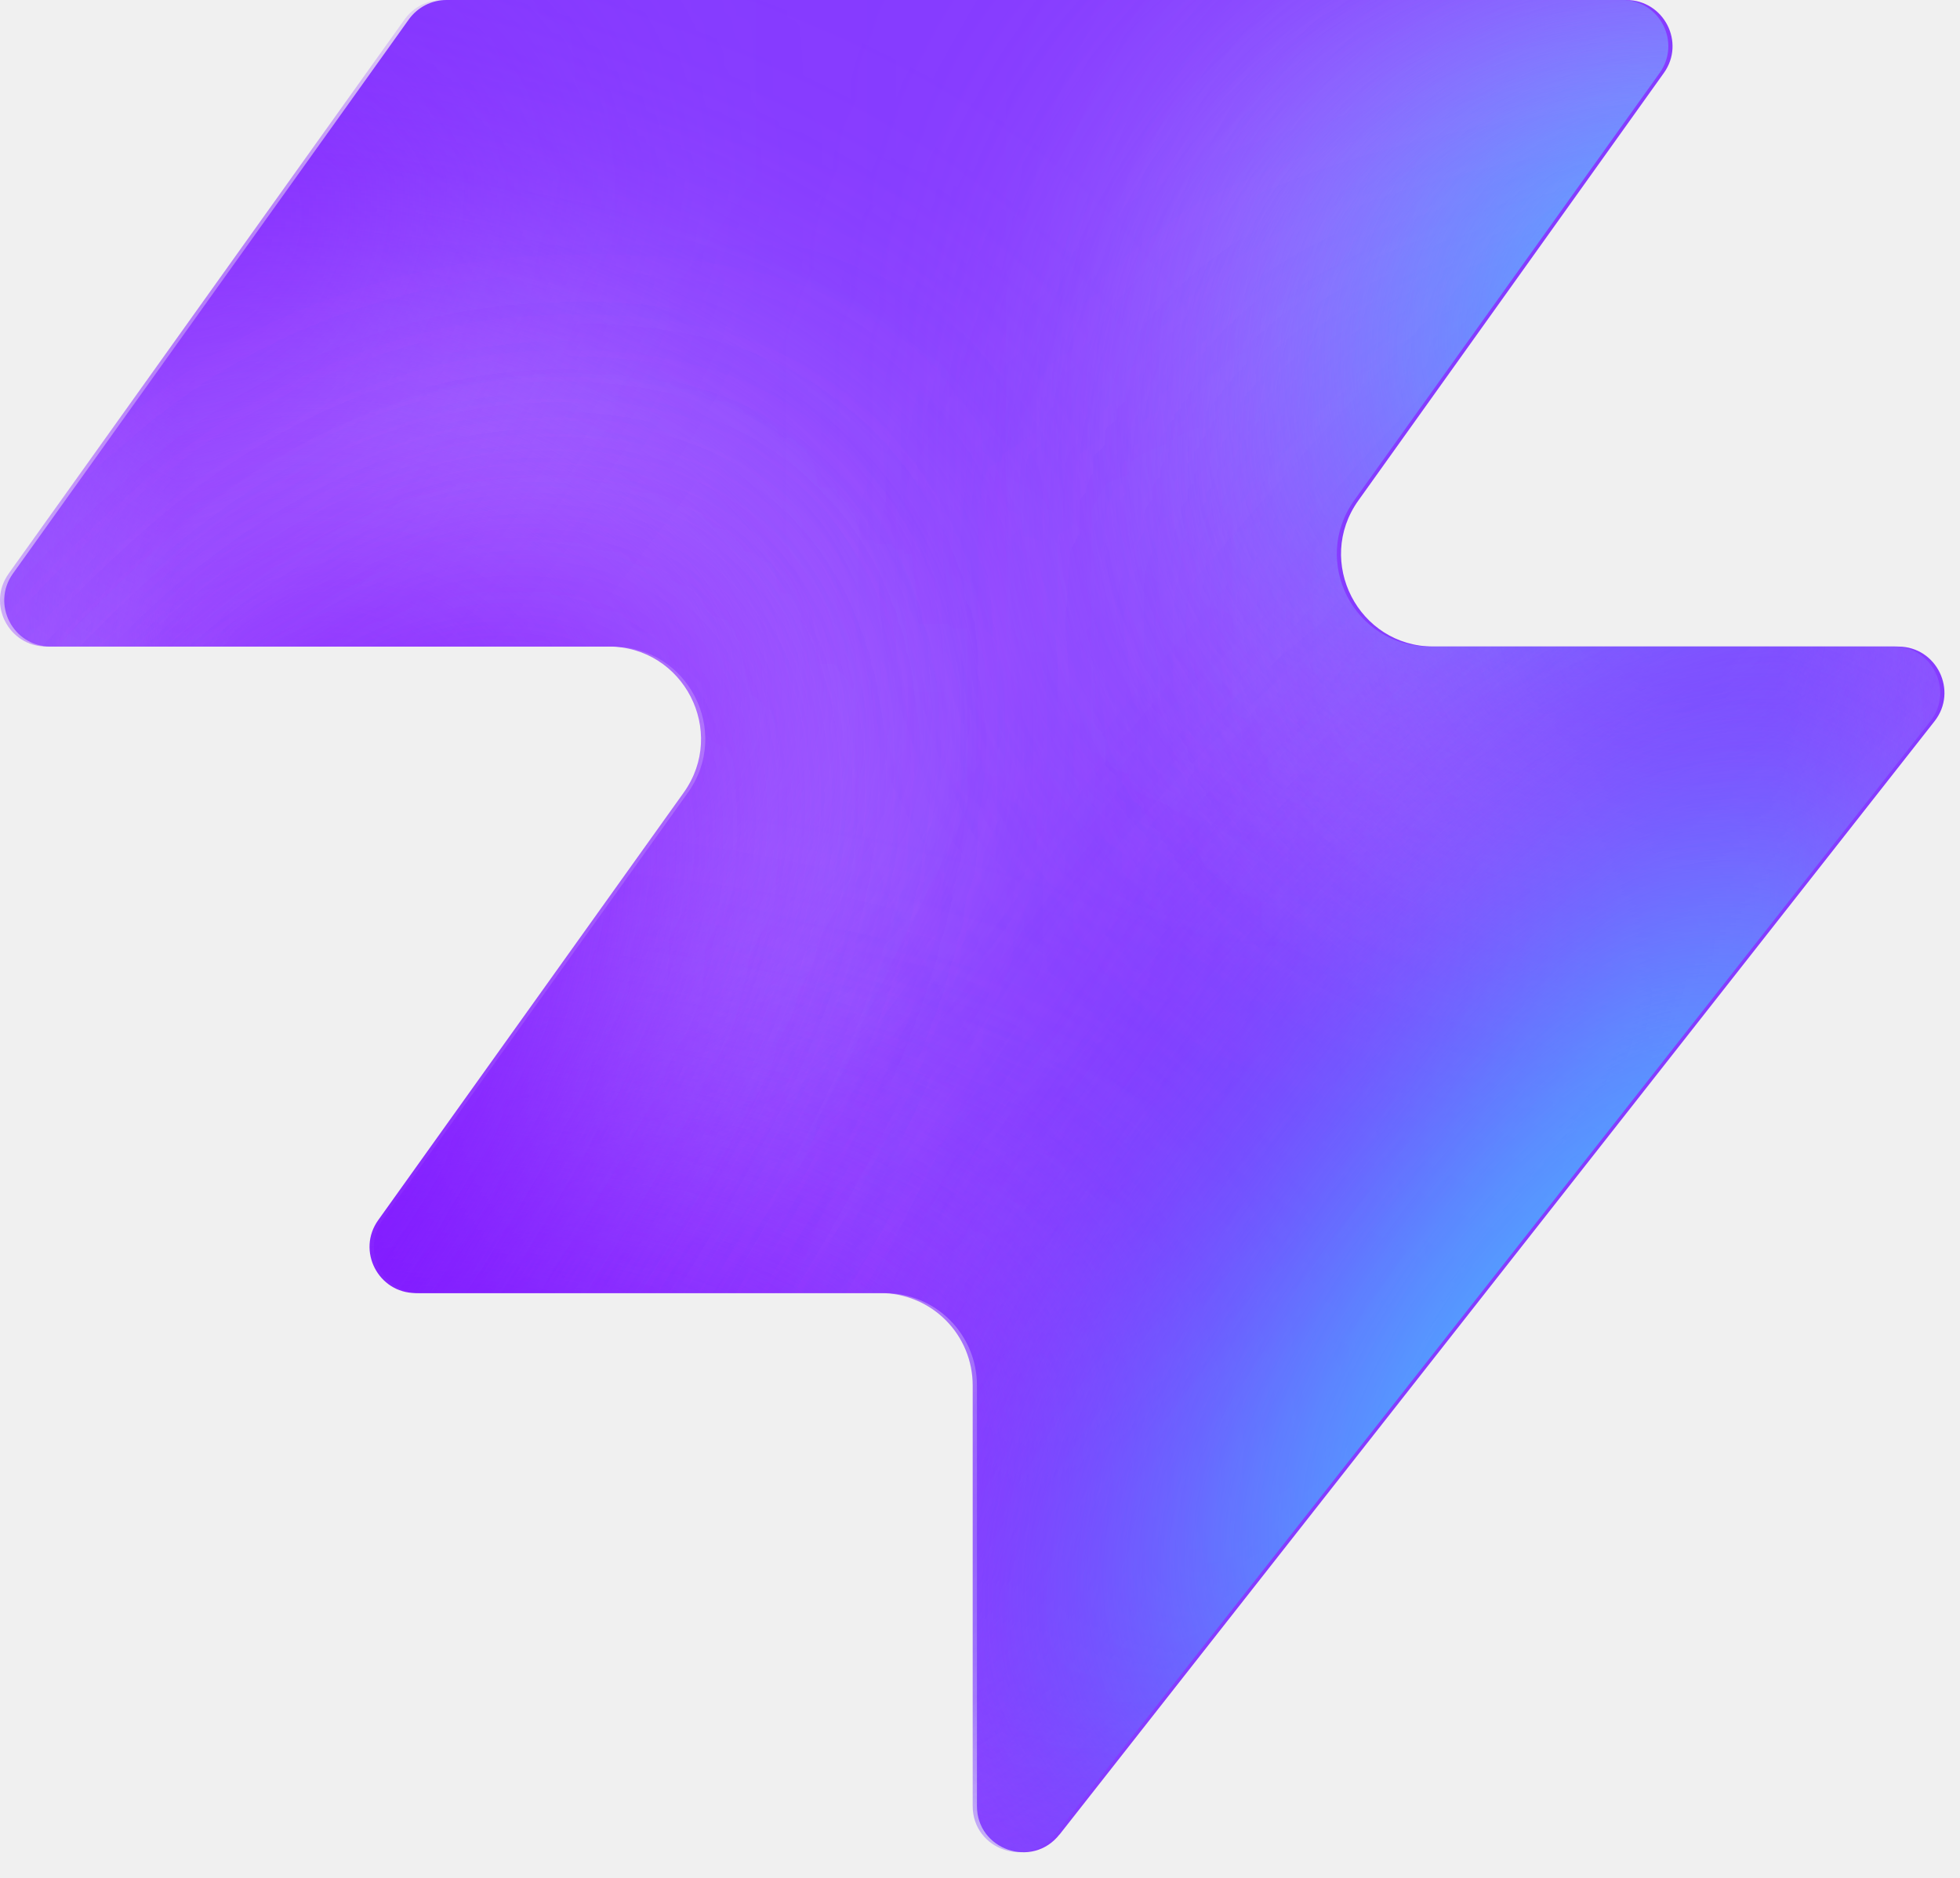
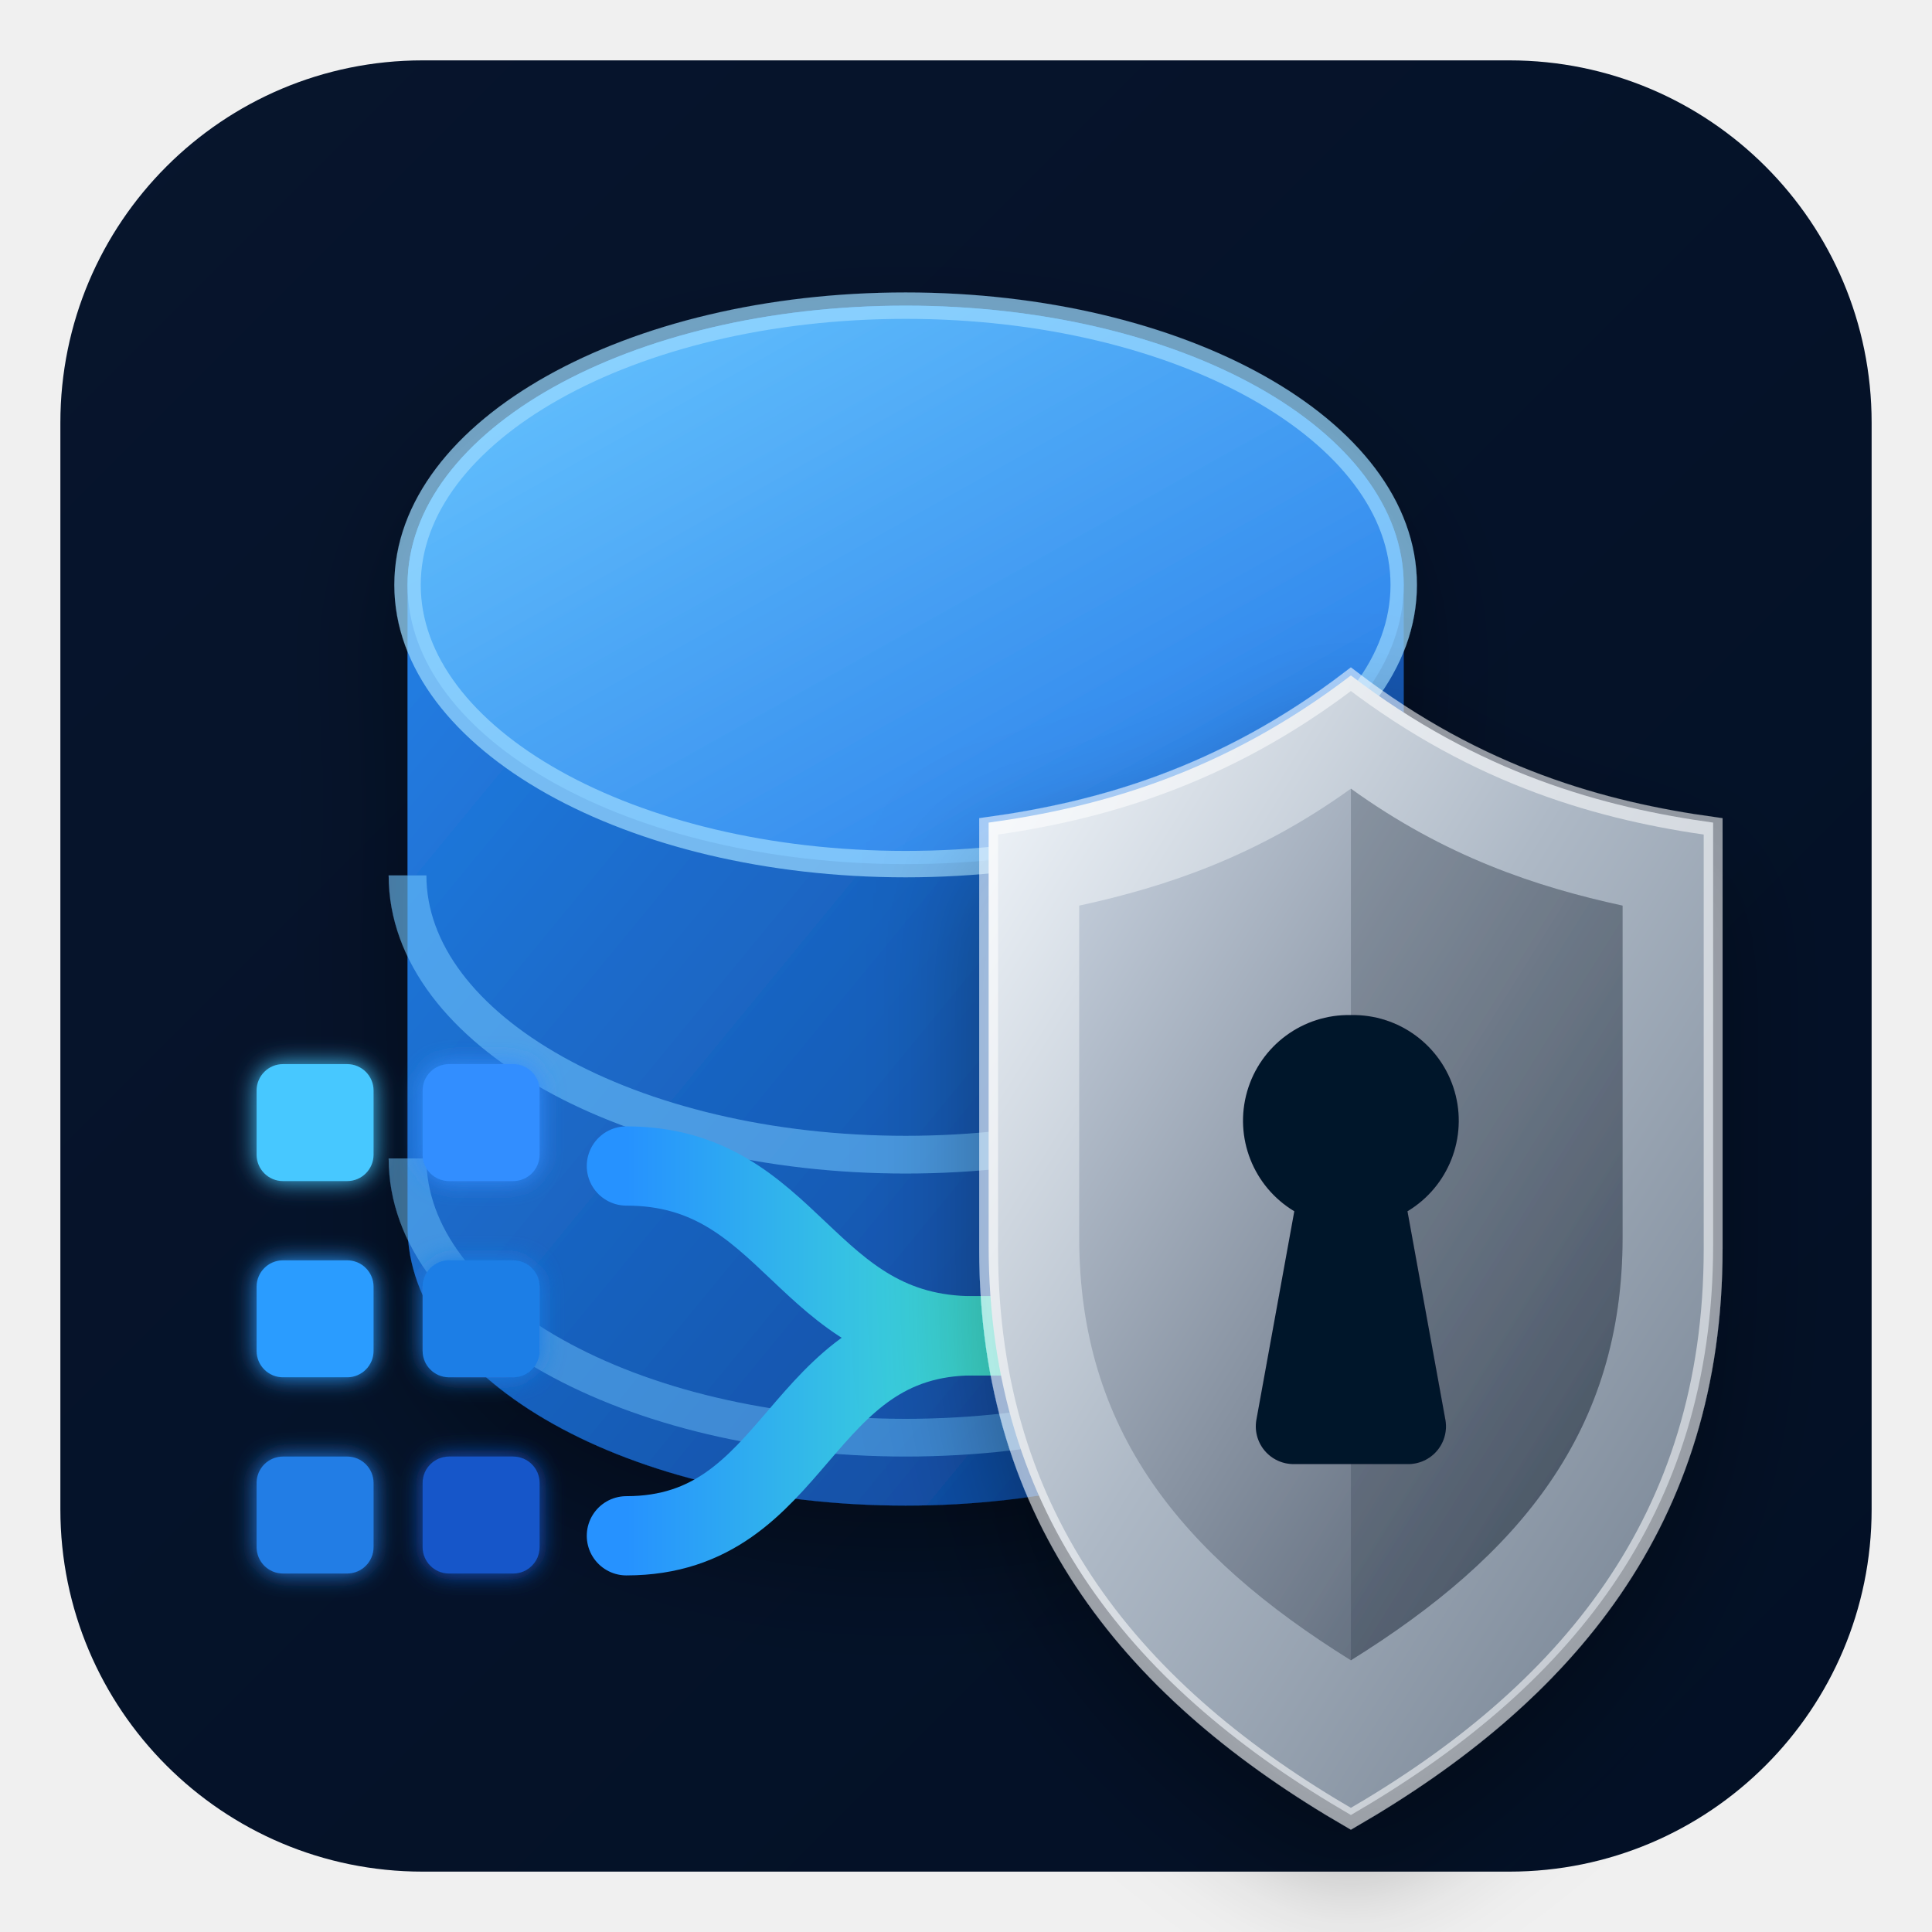
- <svg xmlns="http://www.w3.org/2000/svg" width="48" height="46" fill="none" viewBox="0 0 48 46">
-   <path fill="#863bff" d="M25.946 44.938c-.664.845-2.021.375-2.021-.698V33.937a2.26 2.26 0 0 0-2.262-2.262H10.287c-.92 0-1.456-1.04-.92-1.788l7.48-10.471c1.07-1.497 0-3.578-1.842-3.578H1.237c-.92 0-1.456-1.04-.92-1.788L10.013.474c.214-.297.556-.474.92-.474h28.894c.92 0 1.456 1.04.92 1.788l-7.48 10.471c-1.07 1.498 0 3.579 1.842 3.579h11.377c.943 0 1.473 1.088.89 1.83L25.947 44.94z" style="fill:#863bff;fill:color(display-p3 .525 .23 1);fill-opacity:1" />
-   <mask id="a" width="48" height="46" x="0" y="0" maskUnits="userSpaceOnUse" style="mask-type:alpha">
-     <path fill="#000" d="M25.842 44.938c-.664.844-2.021.375-2.021-.698V33.937a2.26 2.26 0 0 0-2.262-2.262H10.183c-.92 0-1.456-1.04-.92-1.788l7.48-10.471c1.07-1.498 0-3.579-1.842-3.579H1.133c-.92 0-1.456-1.04-.92-1.787L9.91.473c.214-.297.556-.474.92-.474h28.894c.92 0 1.456 1.04.92 1.788l-7.48 10.471c-1.07 1.498 0 3.578 1.842 3.578h11.377c.943 0 1.473 1.088.89 1.832L25.843 44.94z" style="fill:#000;fill-opacity:1" />
-   </mask>
-   <g mask="url(#a)">
-     <g filter="url(#b)">
-       <ellipse cx="5.508" cy="14.704" fill="#ede6ff" rx="5.508" ry="14.704" style="fill:#ede6ff;fill:color(display-p3 .927 .903 1);fill-opacity:1" transform="matrix(.00324 1 1 -.00324 -4.47 31.516)" />
-     </g>
-     <g filter="url(#c)">
-       <ellipse cx="10.399" cy="29.851" fill="#ede6ff" rx="10.399" ry="29.851" style="fill:#ede6ff;fill:color(display-p3 .927 .903 1);fill-opacity:1" transform="matrix(.00324 1 1 -.00324 -39.328 7.883)" />
-     </g>
-     <g filter="url(#d)">
-       <ellipse cx="5.508" cy="30.487" fill="#7e14ff" rx="5.508" ry="30.487" style="fill:#7e14ff;fill:color(display-p3 .492 .077 1);fill-opacity:1" transform="rotate(89.814 -25.913 -14.639)scale(1 -1)" />
-     </g>
-     <g filter="url(#e)">
-       <ellipse cx="5.508" cy="30.599" fill="#7e14ff" rx="5.508" ry="30.599" style="fill:#7e14ff;fill:color(display-p3 .492 .077 1);fill-opacity:1" transform="rotate(89.814 -32.644 -3.334)scale(1 -1)" />
-     </g>
-     <g filter="url(#f)">
-       <ellipse cx="5.508" cy="30.599" fill="#7e14ff" rx="5.508" ry="30.599" style="fill:#7e14ff;fill:color(display-p3 .492 .077 1);fill-opacity:1" transform="matrix(.00324 1 1 -.00324 -34.34 30.47)" />
-     </g>
-     <g filter="url(#g)">
-       <ellipse cx="14.072" cy="22.078" fill="#ede6ff" rx="14.072" ry="22.078" style="fill:#ede6ff;fill:color(display-p3 .927 .903 1);fill-opacity:1" transform="rotate(93.35 24.506 48.493)scale(-1 1)" />
-     </g>
-     <g filter="url(#h)">
-       <ellipse cx="3.47" cy="21.501" fill="#7e14ff" rx="3.47" ry="21.501" style="fill:#7e14ff;fill:color(display-p3 .492 .077 1);fill-opacity:1" transform="rotate(89.009 28.708 47.59)scale(-1 1)" />
-     </g>
-     <g filter="url(#i)">
-       <ellipse cx="3.47" cy="21.501" fill="#7e14ff" rx="3.47" ry="21.501" style="fill:#7e14ff;fill:color(display-p3 .492 .077 1);fill-opacity:1" transform="rotate(89.009 28.708 47.59)scale(-1 1)" />
-     </g>
-     <g filter="url(#j)">
-       <ellipse cx=".387" cy="8.972" fill="#7e14ff" rx="4.407" ry="29.108" style="fill:#7e14ff;fill:color(display-p3 .492 .077 1);fill-opacity:1" transform="rotate(39.51 .387 8.972)" />
-     </g>
-     <g filter="url(#k)">
-       <ellipse cx="47.523" cy="-6.092" fill="#7e14ff" rx="4.407" ry="29.108" style="fill:#7e14ff;fill:color(display-p3 .492 .077 1);fill-opacity:1" transform="rotate(37.892 47.523 -6.092)" />
-     </g>
-     <g filter="url(#l)">
-       <ellipse cx="41.412" cy="6.333" fill="#47bfff" rx="5.971" ry="9.665" style="fill:#47bfff;fill:color(display-p3 .28 .748 1);fill-opacity:1" transform="rotate(37.892 41.412 6.333)" />
-     </g>
-     <g filter="url(#m)">
-       <ellipse cx="-1.879" cy="38.332" fill="#7e14ff" rx="4.407" ry="29.108" style="fill:#7e14ff;fill:color(display-p3 .492 .077 1);fill-opacity:1" transform="rotate(37.892 -1.88 38.332)" />
-     </g>
-     <g filter="url(#n)">
-       <ellipse cx="-1.879" cy="38.332" fill="#7e14ff" rx="4.407" ry="29.108" style="fill:#7e14ff;fill:color(display-p3 .492 .077 1);fill-opacity:1" transform="rotate(37.892 -1.88 38.332)" />
-     </g>
-     <g filter="url(#o)">
-       <ellipse cx="35.651" cy="29.907" fill="#7e14ff" rx="4.407" ry="29.108" style="fill:#7e14ff;fill:color(display-p3 .492 .077 1);fill-opacity:1" transform="rotate(37.892 35.651 29.907)" />
-     </g>
-     <g filter="url(#p)">
-       <ellipse cx="38.418" cy="32.4" fill="#47bfff" rx="5.971" ry="15.297" style="fill:#47bfff;fill:color(display-p3 .28 .748 1);fill-opacity:1" transform="rotate(37.892 38.418 32.4)" />
-     </g>
-   </g>
+ <svg xmlns="http://www.w3.org/2000/svg" width="512" height="512" viewBox="0 0 512 512" role="img" aria-labelledby="title desc">
  <defs>
-     <filter id="b" width="60.045" height="41.654" x="-19.77" y="16.149" color-interpolation-filters="sRGB" filterUnits="userSpaceOnUse">
-       <feFlood flood-opacity="0" result="BackgroundImageFix" />
-       <feBlend in="SourceGraphic" in2="BackgroundImageFix" result="shape" />
-       <feGaussianBlur result="effect1_foregroundBlur_2002_17158" stdDeviation="7.659" />
+     <linearGradient id="bg" x1="0" y1="0" x2="1" y2="1">
+       <stop offset="0" stop-color="#07152d" />
+       <stop offset="1" stop-color="#031025" />
+     </linearGradient>
+     <linearGradient id="dbTop" x1="0" y1="0" x2="1" y2="1">
+       <stop offset="0" stop-color="#69c7ff" />
+       <stop offset="1" stop-color="#2479e8" />
+     </linearGradient>
+     <linearGradient id="dbSide" x1="0" y1="0" x2="1" y2="1">
+       <stop offset="0" stop-color="#2687f0" />
+       <stop offset="1" stop-color="#0b3d8d" />
+     </linearGradient>
+     <linearGradient id="flow" x1="0" y1="0" x2="1" y2="0">
+       <stop offset="0" stop-color="#2692ff" />
+       <stop offset="1" stop-color="#45f1c8" />
+     </linearGradient>
+     <linearGradient id="shieldOuter" x1="0" y1="0" x2="1" y2="1">
+       <stop offset="0" stop-color="#f7fbff" />
+       <stop offset="0.45" stop-color="#aeb9c6" />
+       <stop offset="1" stop-color="#6f7c8c" />
+     </linearGradient>
+     <linearGradient id="shieldInner" x1="0" y1="0" x2="1" y2="1">
+       <stop offset="0" stop-color="#c8d2df" />
+       <stop offset="1" stop-color="#465263" />
+     </linearGradient>
+     <filter id="softShadow" x="-25%" y="-25%" width="150%" height="150%">
+       <feDropShadow dx="0" dy="14" stdDeviation="16" flood-color="#000" flood-opacity="0.35" />
    </filter>
-     <filter id="c" width="90.34" height="51.437" x="-54.613" y="-7.533" color-interpolation-filters="sRGB" filterUnits="userSpaceOnUse">
-       <feFlood flood-opacity="0" result="BackgroundImageFix" />
-       <feBlend in="SourceGraphic" in2="BackgroundImageFix" result="shape" />
-       <feGaussianBlur result="effect1_foregroundBlur_2002_17158" stdDeviation="7.659" />
-     </filter>
-     <filter id="d" width="79.355" height="29.4" x="-49.64" y="2.03" color-interpolation-filters="sRGB" filterUnits="userSpaceOnUse">
-       <feFlood flood-opacity="0" result="BackgroundImageFix" />
-       <feBlend in="SourceGraphic" in2="BackgroundImageFix" result="shape" />
-       <feGaussianBlur result="effect1_foregroundBlur_2002_17158" stdDeviation="4.596" />
-     </filter>
-     <filter id="e" width="79.579" height="29.4" x="-45.045" y="20.029" color-interpolation-filters="sRGB" filterUnits="userSpaceOnUse">
-       <feFlood flood-opacity="0" result="BackgroundImageFix" />
-       <feBlend in="SourceGraphic" in2="BackgroundImageFix" result="shape" />
-       <feGaussianBlur result="effect1_foregroundBlur_2002_17158" stdDeviation="4.596" />
-     </filter>
-     <filter id="f" width="79.579" height="29.4" x="-43.513" y="21.178" color-interpolation-filters="sRGB" filterUnits="userSpaceOnUse">
-       <feFlood flood-opacity="0" result="BackgroundImageFix" />
-       <feBlend in="SourceGraphic" in2="BackgroundImageFix" result="shape" />
-       <feGaussianBlur result="effect1_foregroundBlur_2002_17158" stdDeviation="4.596" />
-     </filter>
-     <filter id="g" width="74.749" height="58.852" x="15.756" y="-17.901" color-interpolation-filters="sRGB" filterUnits="userSpaceOnUse">
-       <feFlood flood-opacity="0" result="BackgroundImageFix" />
-       <feBlend in="SourceGraphic" in2="BackgroundImageFix" result="shape" />
-       <feGaussianBlur result="effect1_foregroundBlur_2002_17158" stdDeviation="7.659" />
-     </filter>
-     <filter id="h" width="61.377" height="25.362" x="23.548" y="2.284" color-interpolation-filters="sRGB" filterUnits="userSpaceOnUse">
-       <feFlood flood-opacity="0" result="BackgroundImageFix" />
-       <feBlend in="SourceGraphic" in2="BackgroundImageFix" result="shape" />
-       <feGaussianBlur result="effect1_foregroundBlur_2002_17158" stdDeviation="4.596" />
-     </filter>
-     <filter id="i" width="61.377" height="25.362" x="23.548" y="2.284" color-interpolation-filters="sRGB" filterUnits="userSpaceOnUse">
-       <feFlood flood-opacity="0" result="BackgroundImageFix" />
-       <feBlend in="SourceGraphic" in2="BackgroundImageFix" result="shape" />
-       <feGaussianBlur result="effect1_foregroundBlur_2002_17158" stdDeviation="4.596" />
-     </filter>
-     <filter id="j" width="56.045" height="63.649" x="-27.636" y="-22.853" color-interpolation-filters="sRGB" filterUnits="userSpaceOnUse">
-       <feFlood flood-opacity="0" result="BackgroundImageFix" />
-       <feBlend in="SourceGraphic" in2="BackgroundImageFix" result="shape" />
-       <feGaussianBlur result="effect1_foregroundBlur_2002_17158" stdDeviation="4.596" />
-     </filter>
-     <filter id="k" width="54.814" height="64.646" x="20.116" y="-38.415" color-interpolation-filters="sRGB" filterUnits="userSpaceOnUse">
-       <feFlood flood-opacity="0" result="BackgroundImageFix" />
-       <feBlend in="SourceGraphic" in2="BackgroundImageFix" result="shape" />
-       <feGaussianBlur result="effect1_foregroundBlur_2002_17158" stdDeviation="4.596" />
-     </filter>
-     <filter id="l" width="33.541" height="35.313" x="24.641" y="-11.323" color-interpolation-filters="sRGB" filterUnits="userSpaceOnUse">
-       <feFlood flood-opacity="0" result="BackgroundImageFix" />
-       <feBlend in="SourceGraphic" in2="BackgroundImageFix" result="shape" />
-       <feGaussianBlur result="effect1_foregroundBlur_2002_17158" stdDeviation="4.596" />
-     </filter>
-     <filter id="m" width="54.814" height="64.646" x="-29.286" y="6.009" color-interpolation-filters="sRGB" filterUnits="userSpaceOnUse">
-       <feFlood flood-opacity="0" result="BackgroundImageFix" />
-       <feBlend in="SourceGraphic" in2="BackgroundImageFix" result="shape" />
-       <feGaussianBlur result="effect1_foregroundBlur_2002_17158" stdDeviation="4.596" />
-     </filter>
-     <filter id="n" width="54.814" height="64.646" x="-29.286" y="6.009" color-interpolation-filters="sRGB" filterUnits="userSpaceOnUse">
-       <feFlood flood-opacity="0" result="BackgroundImageFix" />
-       <feBlend in="SourceGraphic" in2="BackgroundImageFix" result="shape" />
-       <feGaussianBlur result="effect1_foregroundBlur_2002_17158" stdDeviation="4.596" />
-     </filter>
-     <filter id="o" width="54.814" height="64.646" x="8.244" y="-2.416" color-interpolation-filters="sRGB" filterUnits="userSpaceOnUse">
-       <feFlood flood-opacity="0" result="BackgroundImageFix" />
-       <feBlend in="SourceGraphic" in2="BackgroundImageFix" result="shape" />
-       <feGaussianBlur result="effect1_foregroundBlur_2002_17158" stdDeviation="4.596" />
-     </filter>
-     <filter id="p" width="39.409" height="43.623" x="18.713" y="10.588" color-interpolation-filters="sRGB" filterUnits="userSpaceOnUse">
-       <feFlood flood-opacity="0" result="BackgroundImageFix" />
-       <feBlend in="SourceGraphic" in2="BackgroundImageFix" result="shape" />
-       <feGaussianBlur result="effect1_foregroundBlur_2002_17158" stdDeviation="4.596" />
+     <filter id="glow" x="-40%" y="-40%" width="180%" height="180%">
+       <feGaussianBlur stdDeviation="3" result="blur" />
+       <feMerge>
+         <feMergeNode in="blur" />
+         <feMergeNode in="SourceGraphic" />
+       </feMerge>
    </filter>
  </defs>
+   <rect x="16" y="16" width="480" height="480" rx="96" fill="url(#bg)" />
+   <g filter="url(#softShadow)">
+     <path d="M108 155c0-41 59-74 132-74s132 33 132 74v170c0 41-59 74-132 74s-132-33-132-74z" fill="url(#dbSide)" />
+     <path d="M108 155c0 41 59 74 132 74s132-33 132-74-59-74-132-74-132 33-132 74z" fill="url(#dbTop)" />
+     <path d="M108 232c0 41 59 74 132 74s132-33 132-74" fill="none" stroke="#75c9ff" stroke-width="10" stroke-opacity="0.55" />
+     <path d="M108 307c0 41 59 74 132 74s132-33 132-74" fill="none" stroke="#75c9ff" stroke-width="10" stroke-opacity="0.45" />
+     <ellipse cx="240" cy="155" rx="132" ry="74" fill="none" stroke="#9cdbff" stroke-width="7" stroke-opacity="0.7" />
+   </g>
+   <g filter="url(#glow)">
+     <rect x="68" y="282" width="31" height="31" rx="7" fill="#46c8ff" />
+     <rect x="112" y="282" width="31" height="31" rx="7" fill="#318eff" />
+     <rect x="68" y="334" width="31" height="31" rx="7" fill="#2a9cff" />
+     <rect x="112" y="334" width="31" height="31" rx="7" fill="#1f7ee6" />
+     <rect x="68" y="386" width="31" height="31" rx="7" fill="#227de5" />
+     <rect x="112" y="386" width="31" height="31" rx="7" fill="#1557c9" />
+   </g>
+   <path d="M166 309 C210 309 213 354 258 354 L282 354" fill="none" stroke="url(#flow)" stroke-width="21" stroke-linecap="round" />
+   <path d="M166 407 C212 407 211 354 258 354 L282 354" fill="none" stroke="url(#flow)" stroke-width="21" stroke-linecap="round" />
+   <path d="M275 317 L331 354 L275 391 Z" fill="url(#flow)" />
+   <g filter="url(#softShadow)">
+     <path d="M358 179c34 26 67 35 96 39v112c0 72-39 118-96 151-57-33-96-79-96-151V218c29-4 62-13 96-39z" fill="url(#shieldOuter)" />
+     <path d="M358 209c25 18 49 26 72 31v88c0 51-27 84-72 112-45-28-72-61-72-112v-88c23-5 47-13 72-31z" fill="url(#shieldInner)" />
+     <path d="M358 209v231c45-28 72-61 72-112v-88c-23-5-47-13-72-31z" fill="#202b3a" opacity="0.23" />
+     <path d="M358 269a28 28 0 0 0-15 52l-10 55a10 10 0 0 0 10 12h30a10 10 0 0 0 10-12l-10-55a28 28 0 0 0-15-52z" fill="#06142b" />
+     <path d="M358 180c34 26 67 35 96 39v112c0 72-39 118-96 151-57-33-96-79-96-151V219c29-4 62-13 96-39z" fill="none" stroke="#ffffff" stroke-width="5" stroke-opacity="0.55" />
+   </g>
</svg>
